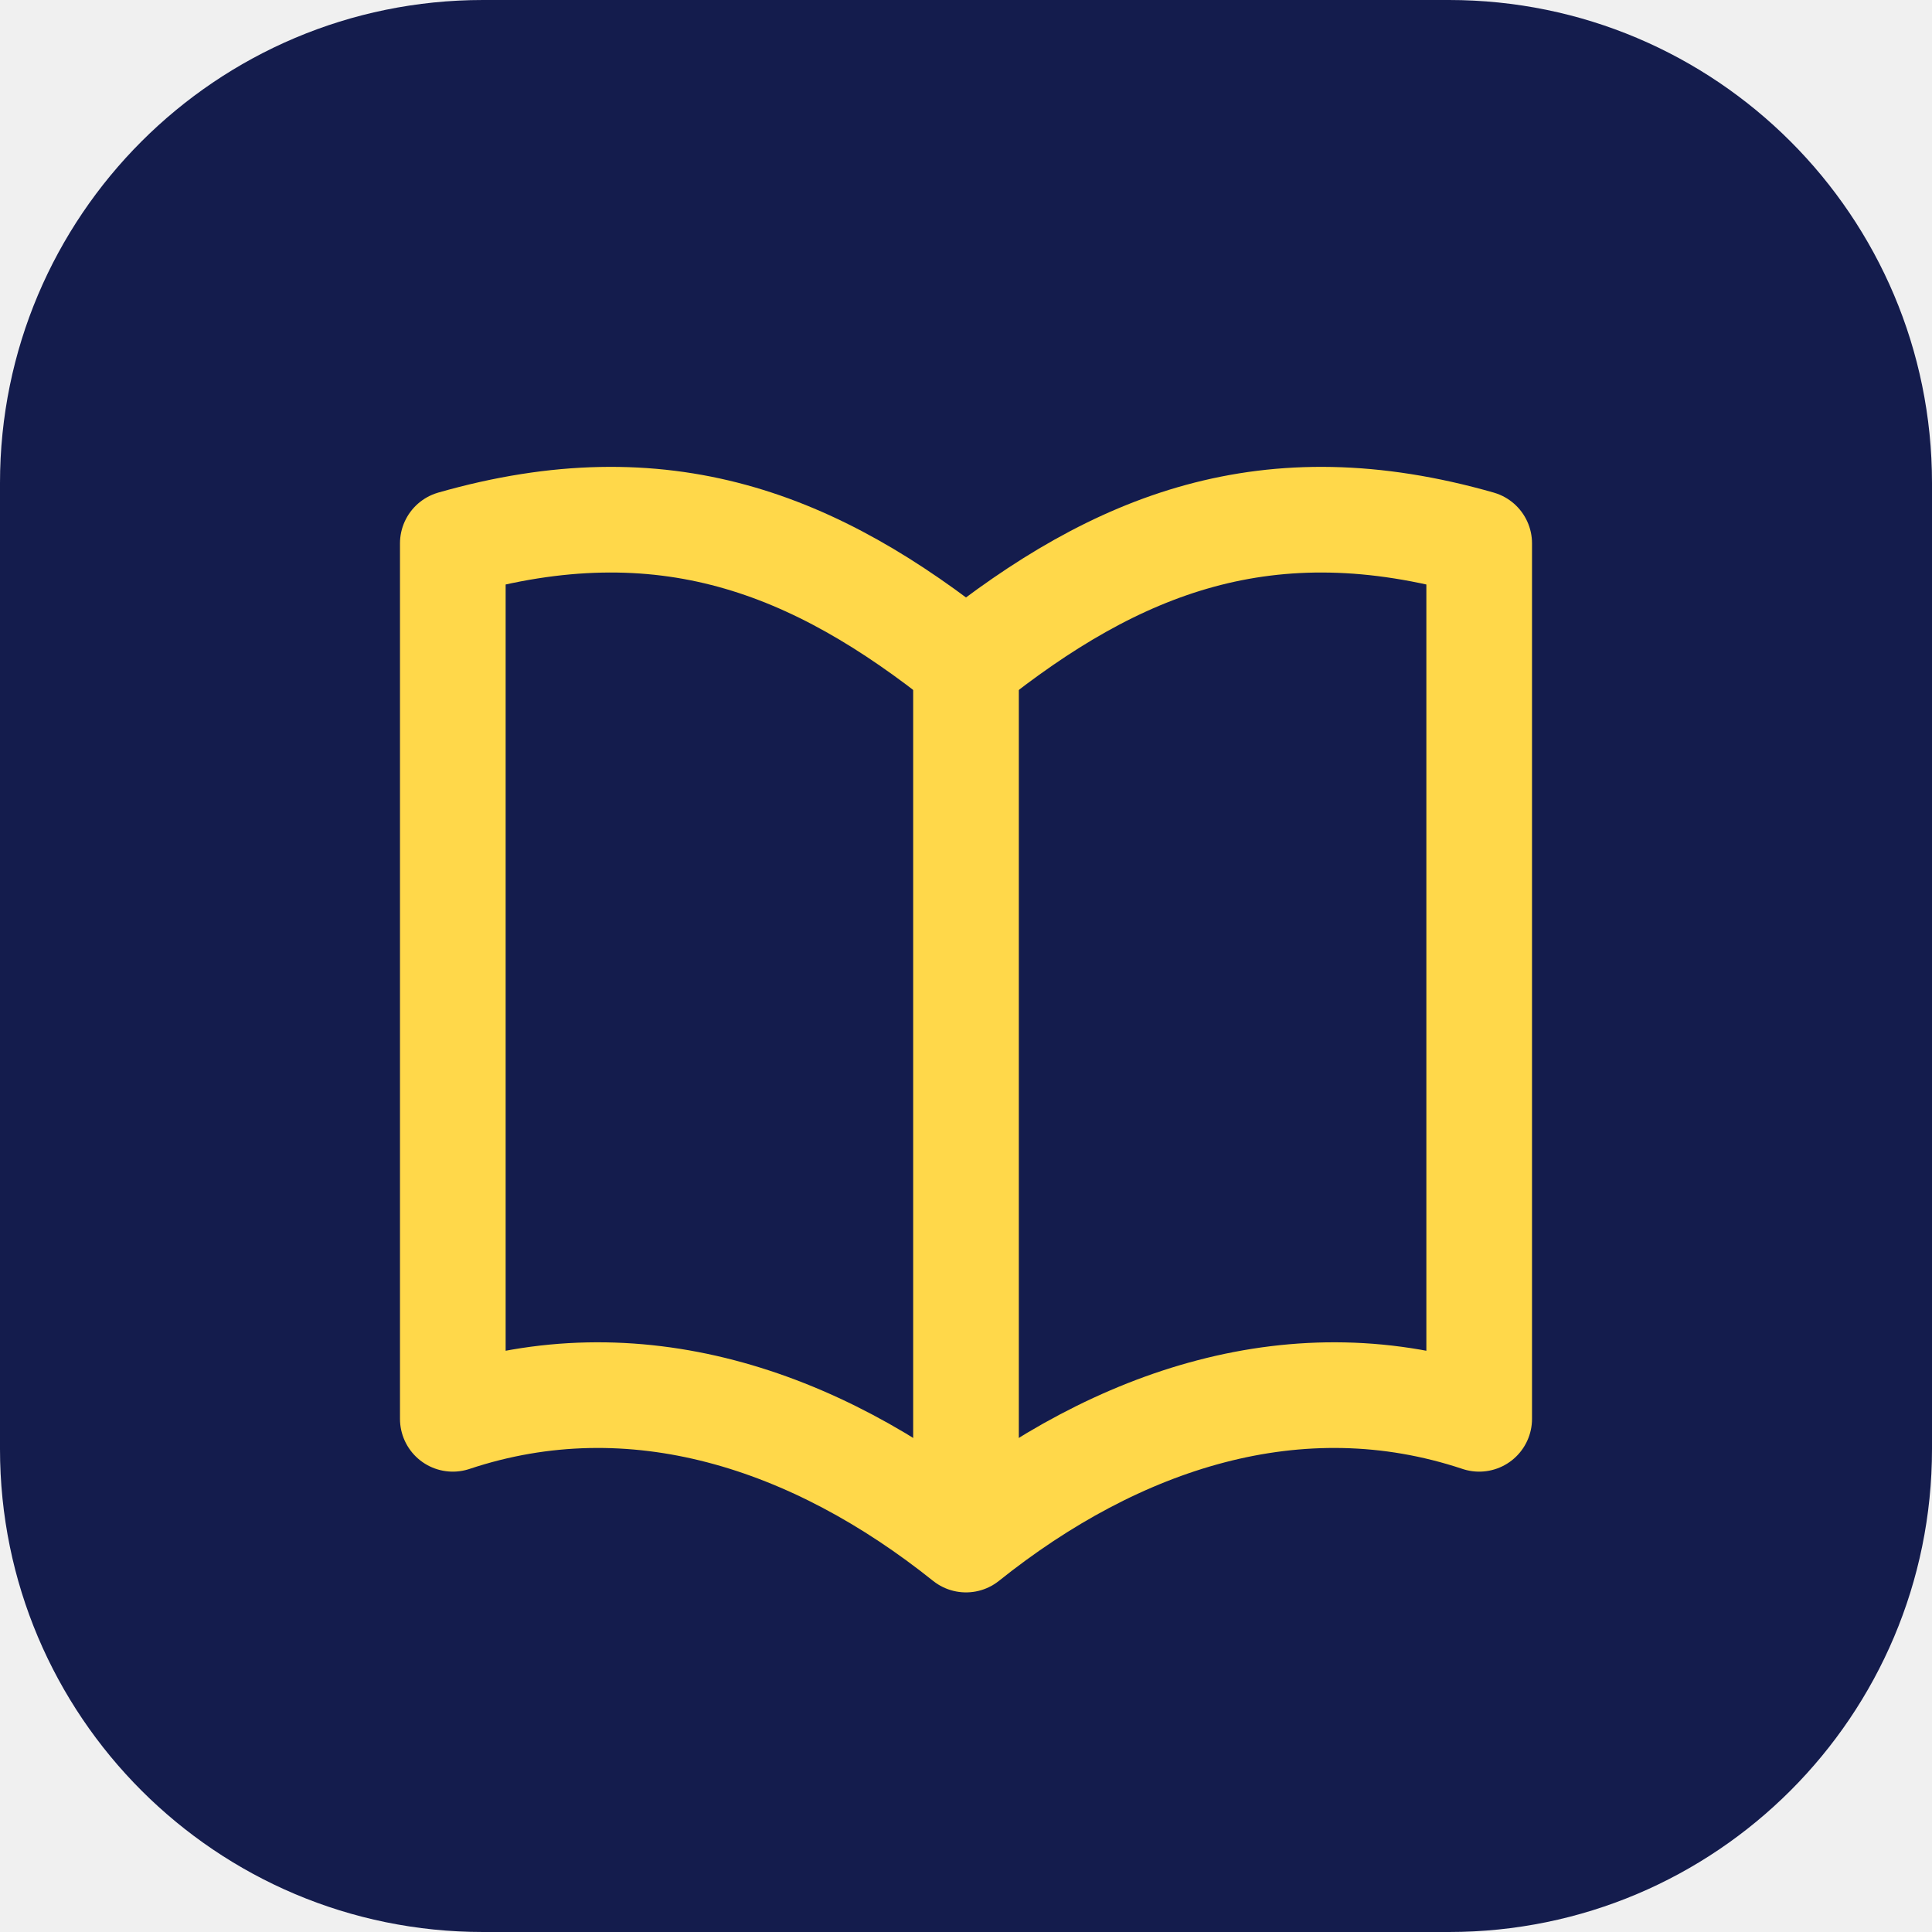
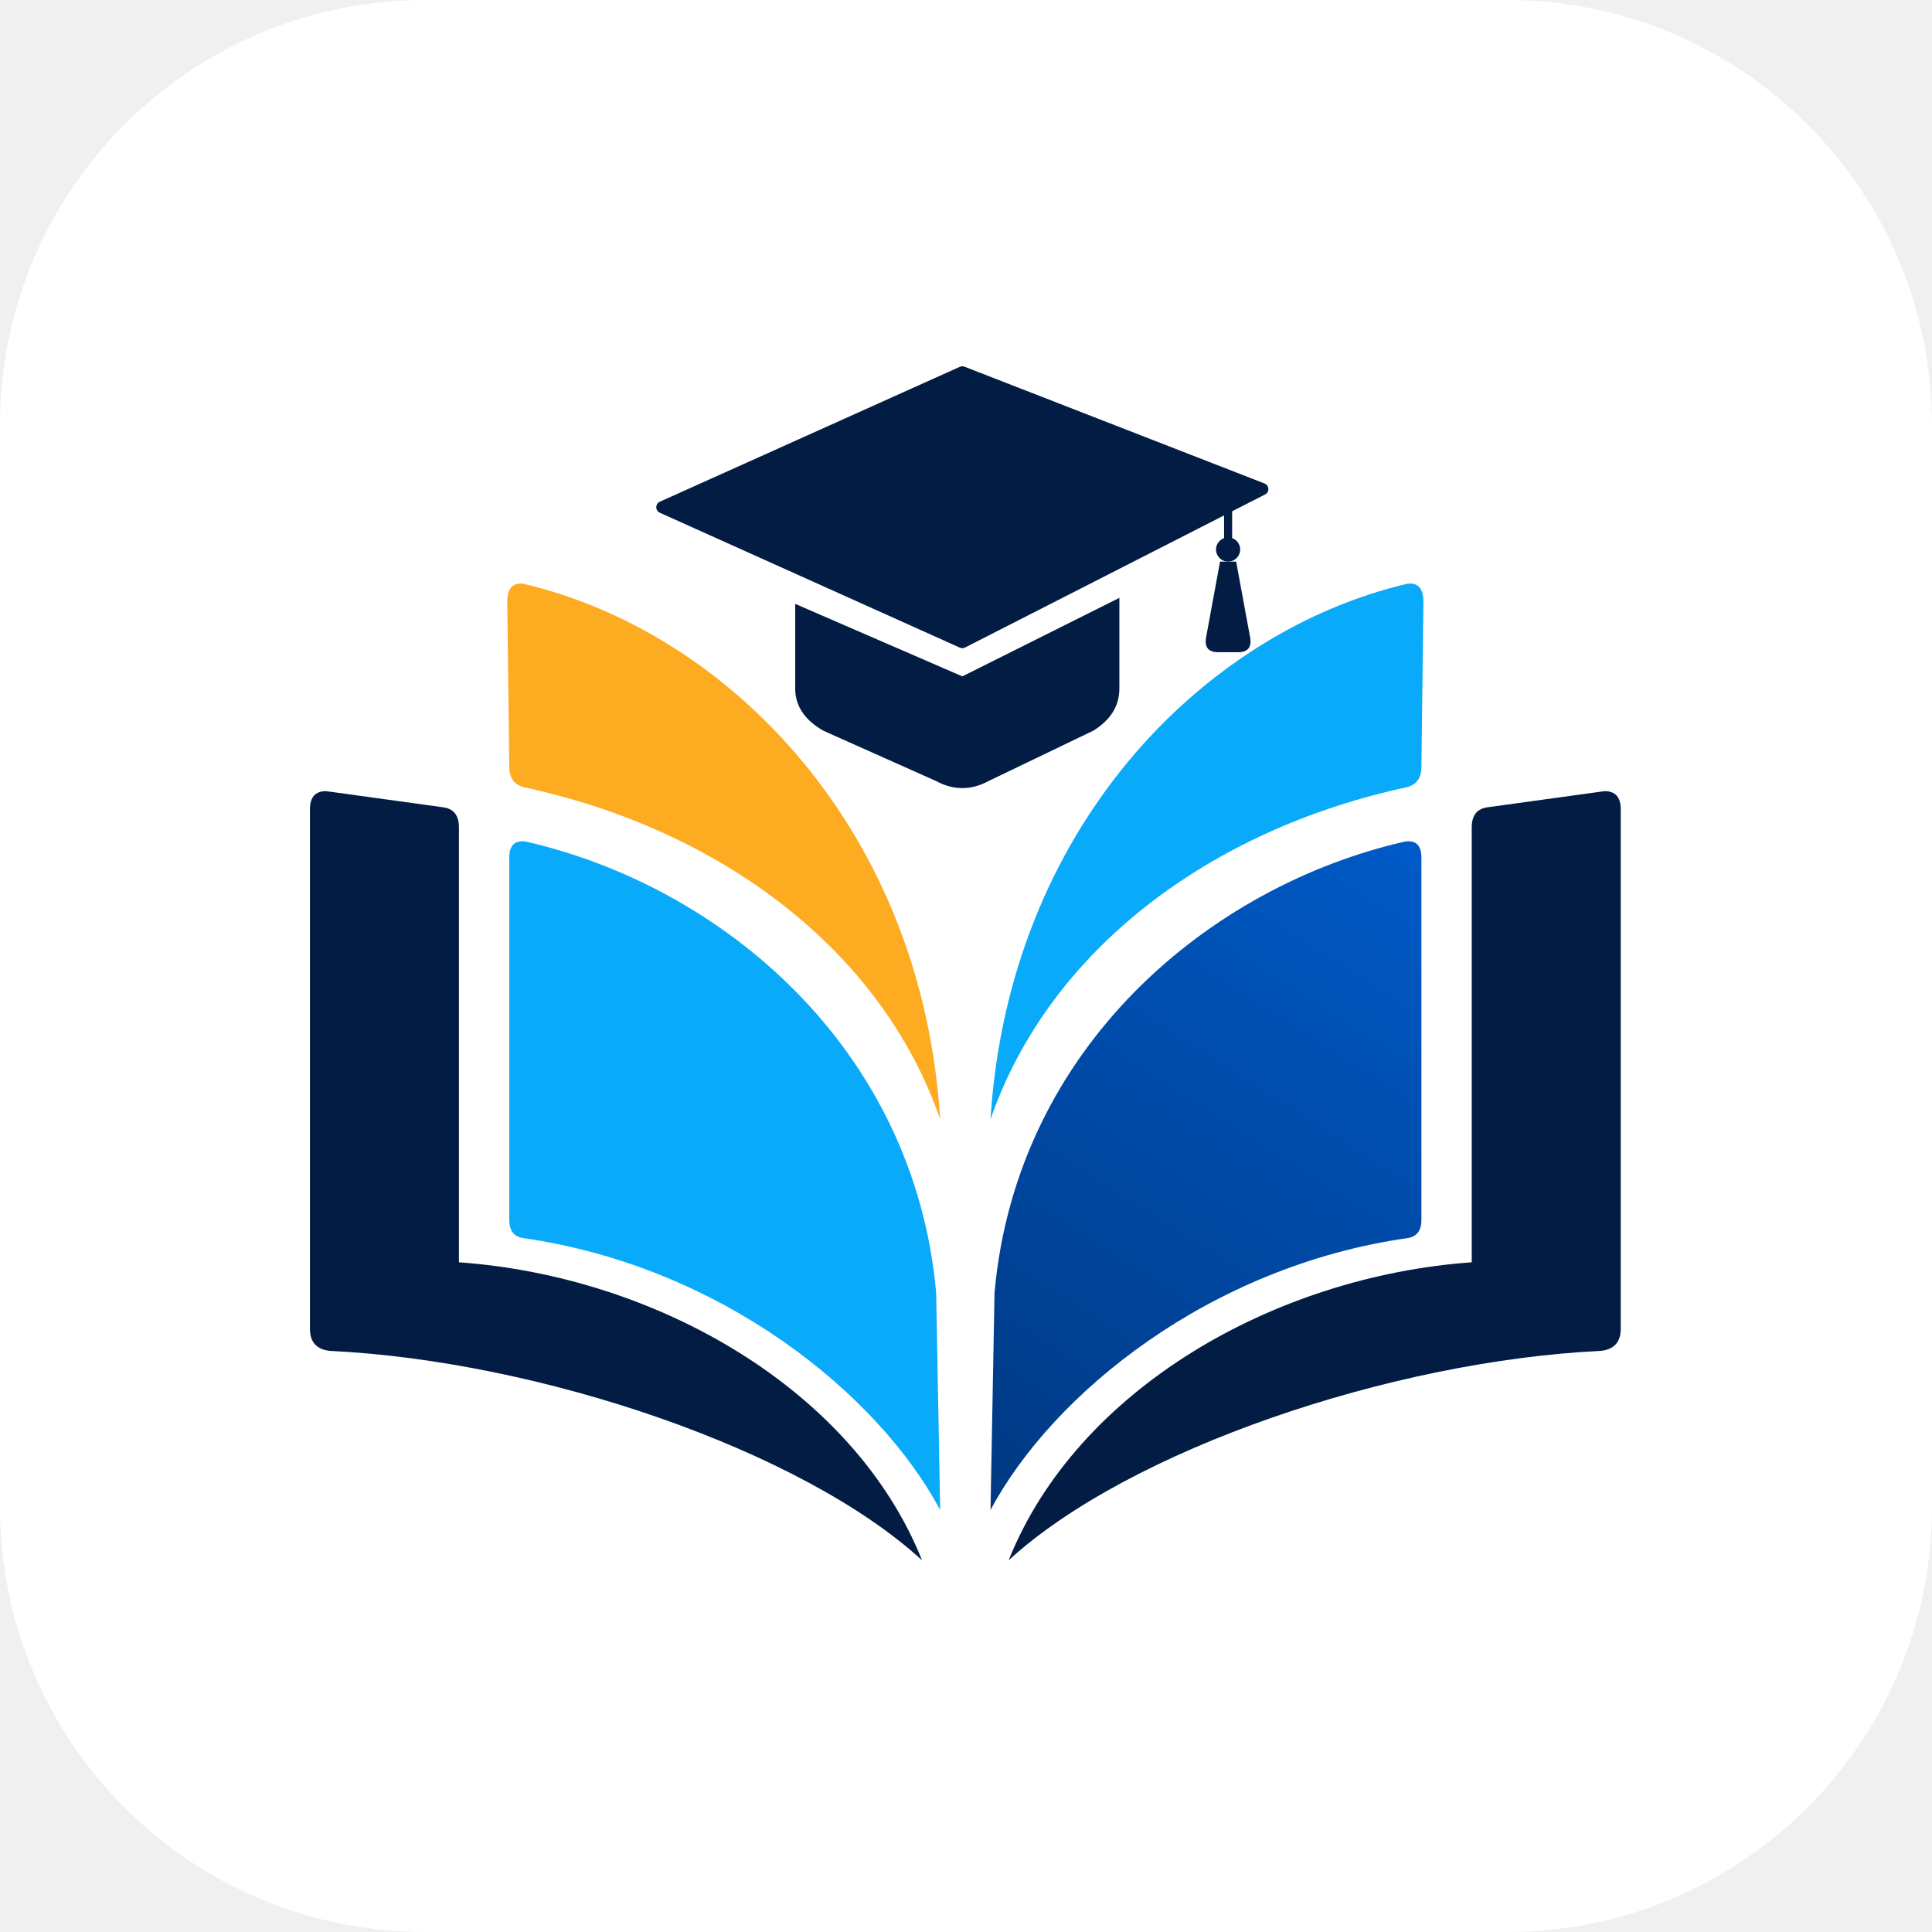
- <svg xmlns="http://www.w3.org/2000/svg" viewBox="0 0 64 64">
-   <rect width="64" height="64" rx="16" fill="#141c4d" />
-   <path d="M15 18c7-2 12 0 17 4 5-4 10-6 17-4v29c-6-2-12 0-17 4-5-4-11-6-17-4Z" fill="none" stroke="#ffd84a" stroke-width="3.5" stroke-linejoin="round" />
-   <path d="M32 22v29" stroke="#ffd84a" stroke-width="3.5" />
+ <svg xmlns="http://www.w3.org/2000/svg" width="64" height="64" viewBox="0 0 64 64">
+   <rect width="64" height="64" rx="14.08" fill="#ffffff" />
+   <g transform="translate(9.0667 11.4667) scale(0.0667)">
+     <defs>
+       <linearGradient id="icon-royal" x1="560" y1="250" x2="350" y2="580" gradientUnits="userSpaceOnUse">
+         <stop offset="0" stop-color="#0059c6" />
+         <stop offset="1" stop-color="#003881" />
+       </linearGradient>
+     </defs>
+     <path fill="#021c43" d="M26 221 L84 229 Q92 230 92 239 L92 455 C190 462 288 518 322 603 C262 548 132 504 28 499 Q18 498 18 488 L18 230 Q18 221 26 221 Z" />
+     <path fill="#021c43" d="M661 221 L603 229 Q595 230 595 239 L595 455 C497 462 399 518 365 603 C425 548 555 504 659 499 Q669 498 669 488 L669 230 Q669 221 661 221 Z" />
+     <path fill="#fdab20" d="M124 118 C226 142 322 240 331 384 C302 300 222 240 124 219 Q117 217 117 209 L116 127 Q116 117 124 118 Z" />
+     <path fill="#08aaf9" d="M563 118 C461 142 365 240 356 384 C385 300 465 240 563 219 Q570 217 570 209 L571 127 Q571 117 563 118 Z" />
+     <path fill="#08aaf9" d="M125 246 C222 268 318 348 329 470 L331 578 C300 520 222 457 124 443 Q117 442 117 434 L117 254 Q117 245 125 246 Z" />
+     <path fill="url(#icon-royal)" d="M562 246 C465 268 369 348 358 470 L356 578 C387 520 465 457 563 443 Q570 442 570 434 L570 254 Q570 245 562 246 Z" />
+     <path fill="#021c43" stroke="#021c43" stroke-width="6" stroke-linejoin="round" d="M342 13 L491 71 L342 147 L193 80 Z" />
+     <path fill="#021c43" d="M259 128 L342 164 L420 125 L420 170 Q420 183 407 191 L355 216 Q342 223 329 216 L273 191 Q259 183 259 170 Z" />
+     <path fill="none" stroke="#021c43" stroke-width="4" stroke-linecap="round" d="M474 81 L474 95" />
+     <circle fill="#021c43" cx="474" cy="101" r="6" />
+     <path fill="#021c43" d="M470 107 L478 107 L485 145 Q486 152 479 152 L469 152 Q462 152 463 145 Z" />
+   </g>
</svg>
